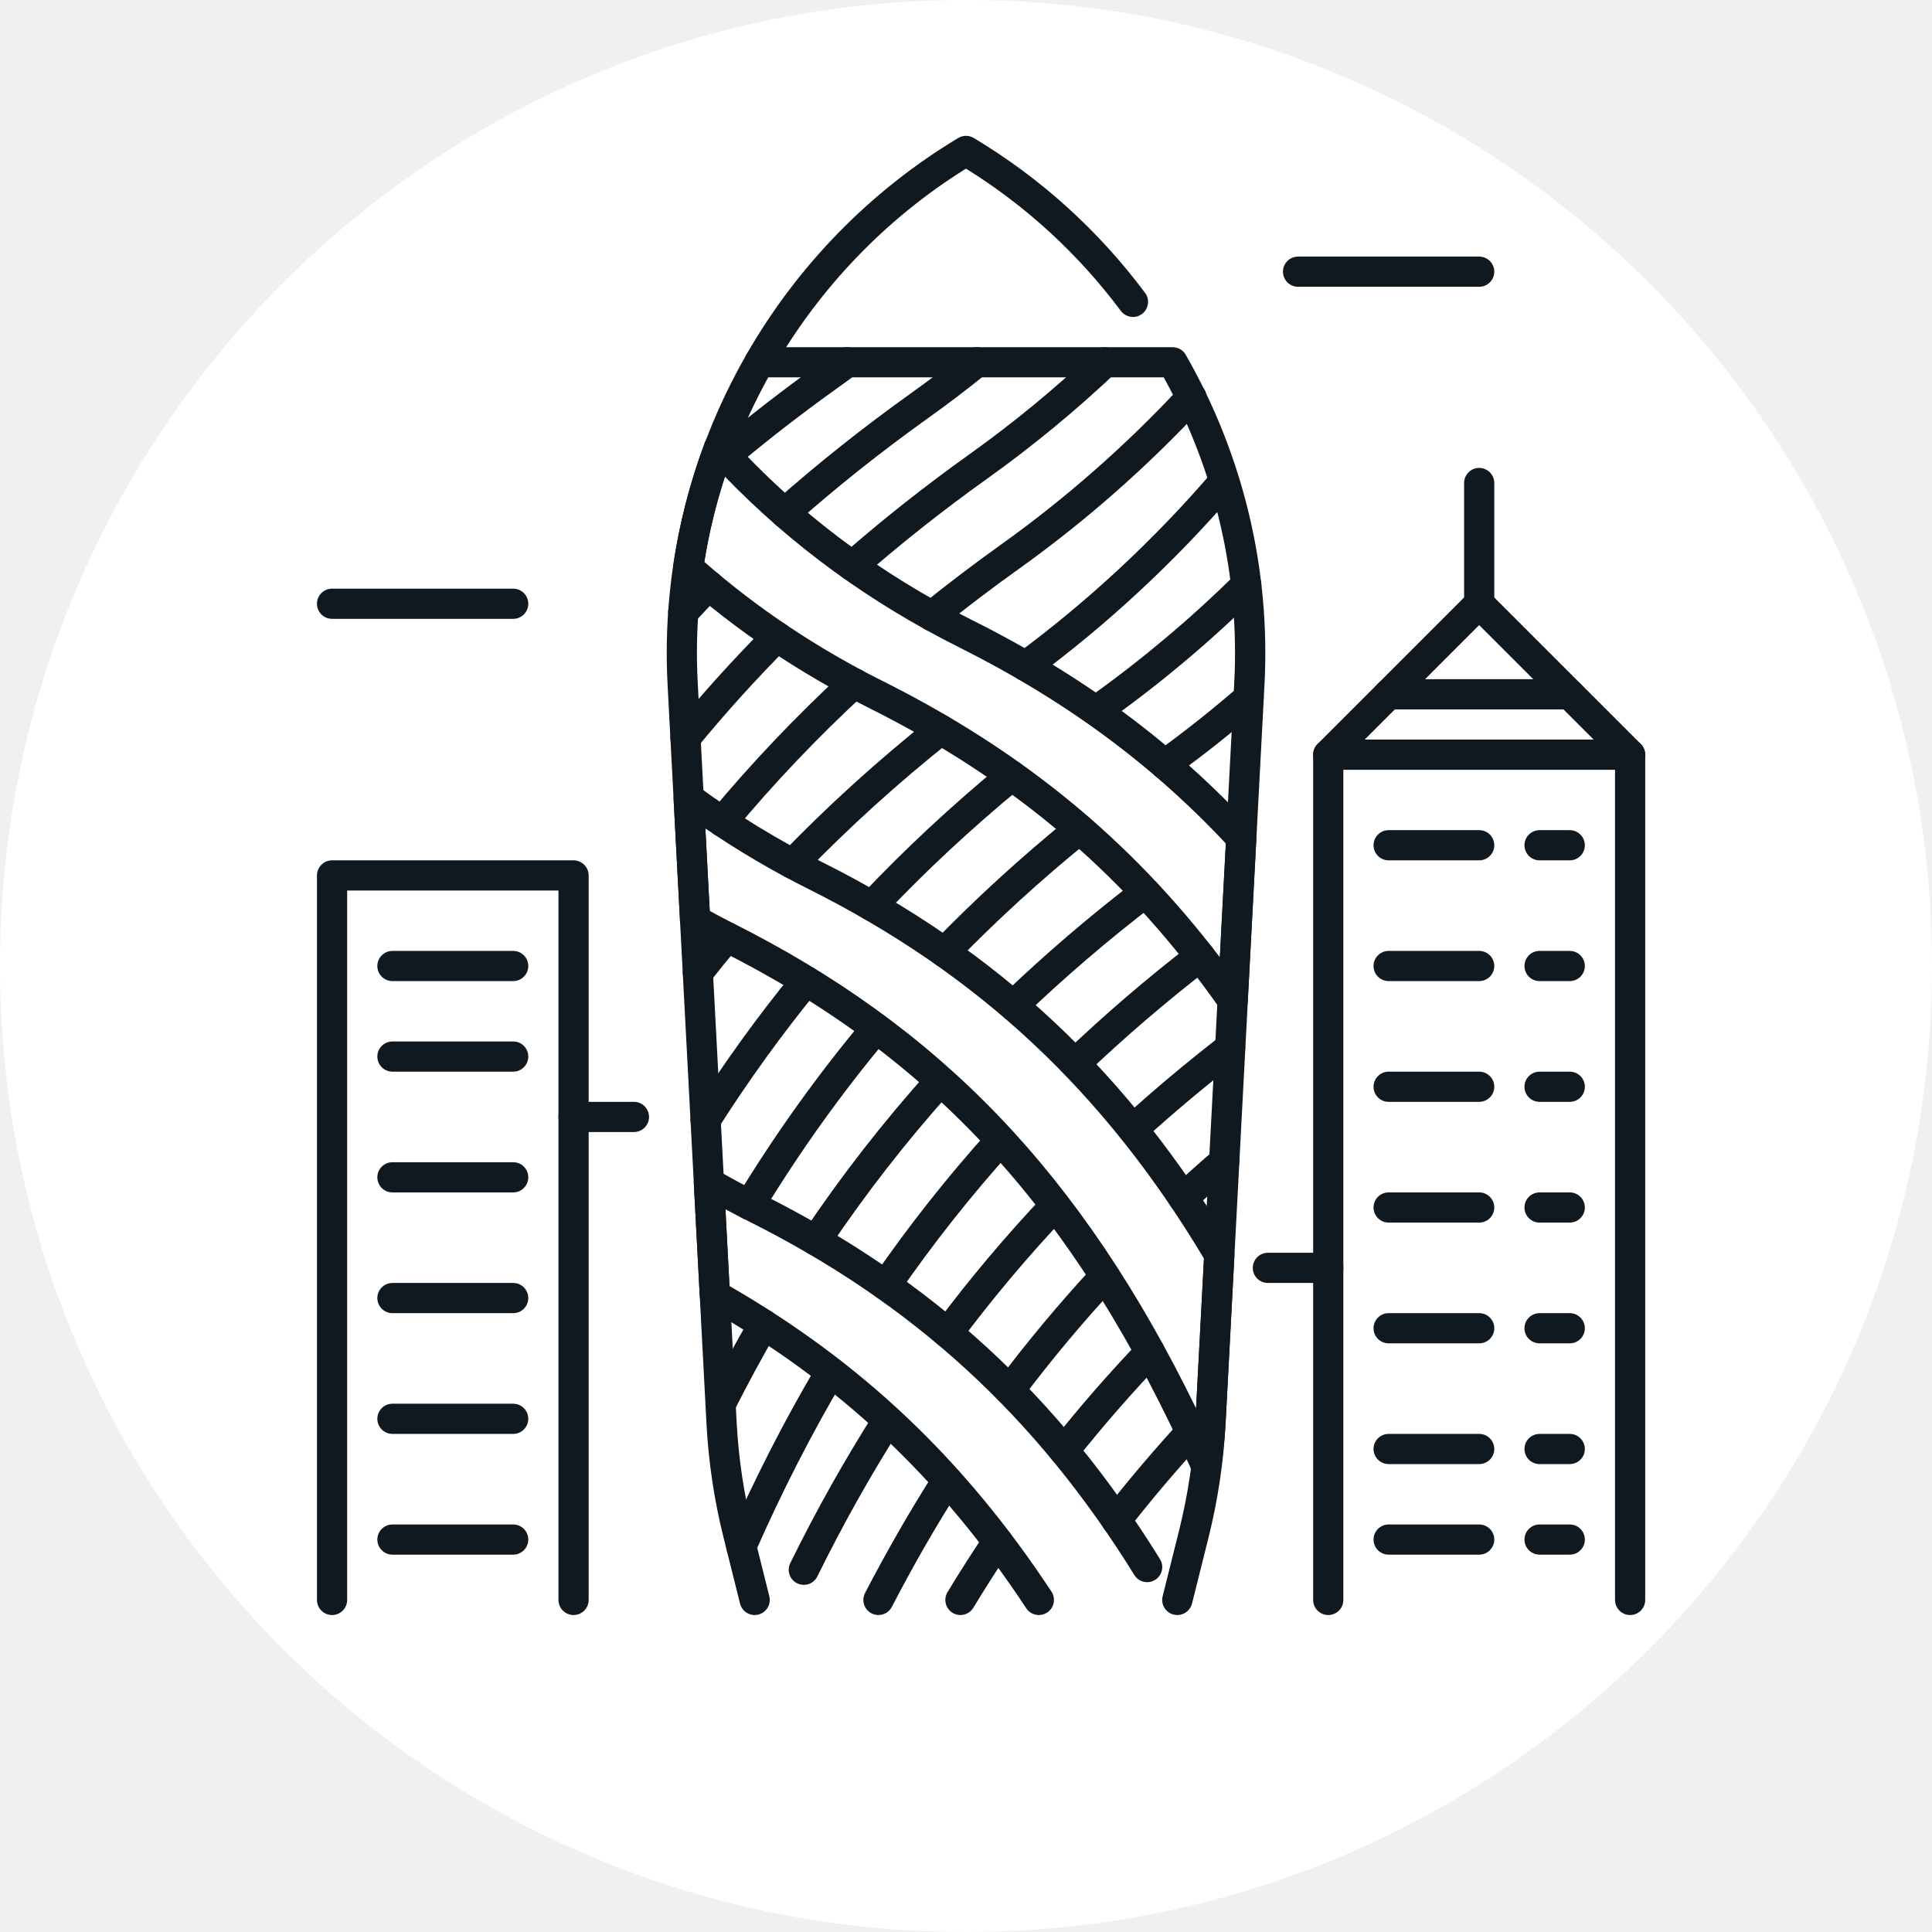
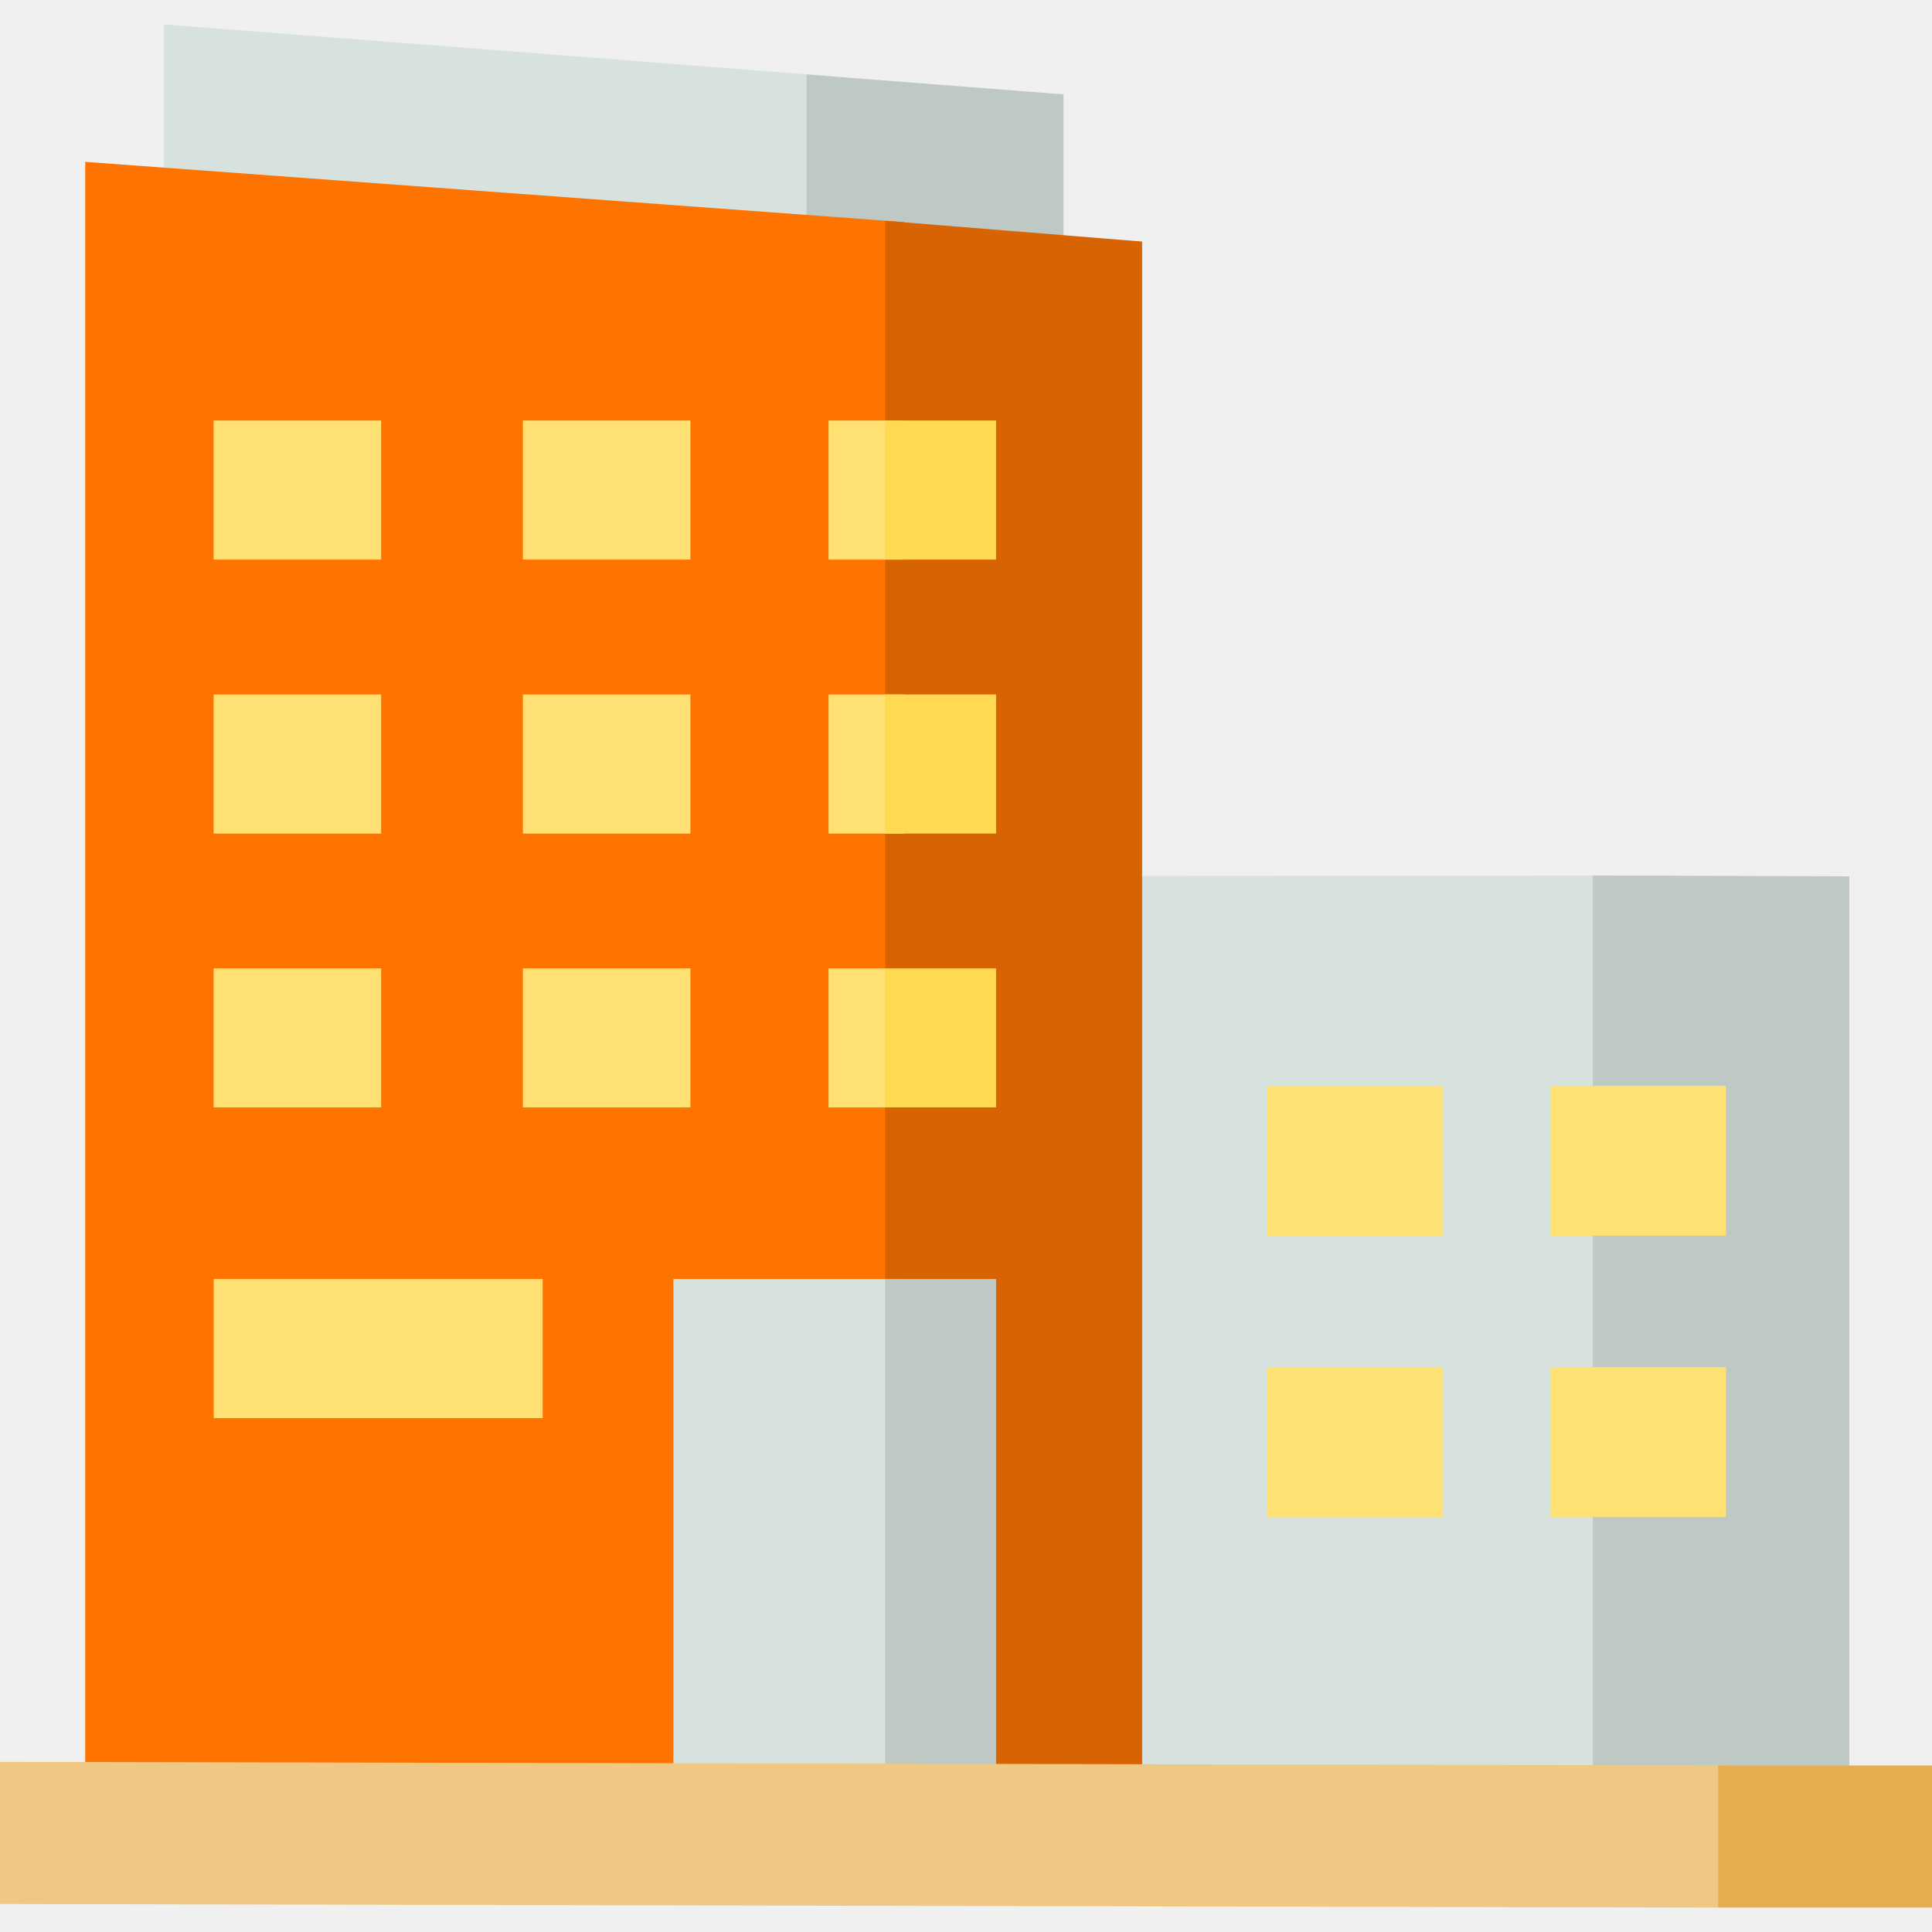
- <svg xmlns="http://www.w3.org/2000/svg" id="Layer_1" style="enable-background:new 0 0 64 64;" version="1.1" viewBox="0 0 64 64" xml:space="preserve">
-   <style type="text/css">
- 	.st0{fill:#FFFFFF;}
- 	.st1{fill:#101820;}
- </style>
-   <g>
-     <g>
-       <circle class="st0" cx="32" cy="32" r="32" />
+ <svg xmlns="http://www.w3.org/2000/svg" class="icon" width="100" height="100" viewBox="0 0 68.715 66.98">
+   <g id="enterprise-idp-illustration" transform="translate(-1.498 -17.562)">
+     <g id="Group_25" data-name="Group 25" transform="translate(0 17.708)">
+       <g id="Group_23" data-name="Group 23" transform="translate(0 0)">
+         <g id="Group_22" data-name="Group 22" transform="translate(4.529)">
+           <g id="Group_21" data-name="Group 21">
+             <path id="Path_46" data-name="Path 46" d="M232.923,232.749v32.962h25.953V232.718Z" transform="translate(-204.788 -202.593)" fill="#d7e2de" />
+             <path id="Path_47" data-name="Path 47" d="M402.585,232.718v32.993h9.122V232.749Z" transform="translate(-348.964 -202.593)" fill="#bec8c5" />
+             <g id="Group_20" data-name="Group 20">
+               <g id="Group_19" data-name="Group 19">
+                 <g id="Group_14" data-name="Group 14" transform="translate(2.796)">
+                   <path id="Path_48" data-name="Path 48" d="M52.228,17.562v7.444L75.762,26.85V19.389Z" transform="translate(-52.228 -17.708)" fill="#d7e2de" />
+                 </g>
+                 <path id="Path_49" data-name="Path 49" d="M208.636,28.826v7.456l9.14.716V29.536Z" transform="translate(-182.98 -27.193)" fill="#bec8c5" />
+                 <path id="Path_50" data-name="Path 50" d="M61.418,53.877,32.293,51.734v58.375H61.418v-54.7C61.418,54.764,61.906,54.236,61.418,53.877Z" transform="translate(-32.293 -46.991)" fill="#ff7300" />
+                 <path id="Path_51" data-name="Path 51" d="M229.732,66.093v56.278h9.14V66.831Z" transform="translate(-201.281 -59.253)" fill="#d76303" />
+                 <g id="Group_18" data-name="Group 18" transform="translate(4.567 13.943)">
+                   <g id="Group_15" data-name="Group 15">
+                     <path id="Path_52" data-name="Path 52" d="M70.821,122.079H64.863v-4.947h5.958v4.161C70.821,121.727,70.821,122.079,70.821,122.079Z" transform="translate(-64.863 -117.132)" fill="#ffe073" />
+                     <path id="Path_75" data-name="Path 75" d="M70.821,122.079H64.863v-4.947h5.958v4.161C70.821,121.727,70.821,122.079,70.821,122.079Z" transform="translate(-64.863 -107.388)" fill="#ffe073" />
+                     <path id="Path_77" data-name="Path 77" d="M70.821,122.079H64.863v-4.947h5.958v4.161C70.821,121.727,70.821,122.079,70.821,122.079Z" transform="translate(-64.863 -97.648)" fill="#ffe073" />
+                     <path id="Path_54" data-name="Path 54" d="M223.505,117.132h-2.687v4.947h2.687Z" transform="translate(-198.948 -117.132)" fill="#ffe073" />
+                     <path id="Path_78" data-name="Path 78" d="M223.505,117.132h-2.687v4.947h2.687Z" transform="translate(-198.948 -107.388)" fill="#ffe073" />
+                     <path id="Path_79" data-name="Path 79" d="M223.505,117.132h-2.687v4.947h2.687Z" transform="translate(-198.948 -97.648)" fill="#ffe073" />
+                     <path id="Path_73" data-name="Path 73" d="M70.821,122.079H64.863v-4.947h5.958v4.161C70.821,121.727,70.821,122.079,70.821,122.079Z" transform="translate(-53.863 -117.132)" fill="#ffe073" />
+                     <path id="Path_74" data-name="Path 74" d="M70.821,122.079H64.863v-4.947h5.958v4.161C70.821,121.727,70.821,122.079,70.821,122.079Z" transform="translate(-53.863 -107.388)" fill="#ffe073" />
+                     <path id="Path_76" data-name="Path 76" d="M70.821,122.079H64.863v-4.947h5.958v4.161C70.821,121.727,70.821,122.079,70.821,122.079Z" transform="translate(-53.863 -97.648)" fill="#ffe073" />
+                   </g>
+                   <g id="Group_17" data-name="Group 17" transform="translate(0 19.485)">
+                     <path id="Path_59" data-name="Path 59" d="M75.567,339.809h-10.7v-4.947h11.7v4.947Z" transform="translate(-64.864 -323.813)" fill="#ffe073" />
+                   </g>
+                 </g>
+               </g>
+               <path id="Path_62" data-name="Path 62" d="M181.47,334.862V353.5h8.205V334.862Z" transform="translate(-160.55 -290.386)" fill="#d7e2de" />
+               <path id="Path_63" data-name="Path 63" d="M235.174,334.862V353.5h3.945V334.862Z" transform="translate(-206.723 -290.386)" fill="#bec8c5" />
+             </g>
+           </g>
+         </g>
+         <path id="Path_64" data-name="Path 64" d="M1.5,458.107v5.056l61.107.128.241-.322v-4.735Z" transform="translate(0 -396.457)" fill="#efc984" />
+         <path id="Path_65" data-name="Path 65" d="M438.536,458.235h-7.608v5.056h7.608Z" transform="translate(-368.323 -396.457)" fill="#e8ae4d" />
+       </g>
+       <g id="Group_24" data-name="Group 24" transform="translate(32.98 13.943)">
+         <path id="Path_66" data-name="Path 66" d="M239.118,122.079v-4.947h-3.945v4.947h3.945Z" transform="translate(-235.173 -117.132)" fill="#ffd952" />
+         <path id="Path_80" data-name="Path 80" d="M239.118,122.079v-4.947h-3.945v4.947h3.945Z" transform="translate(-235.173 -107.388)" fill="#ffd952" />
+         <path id="Path_81" data-name="Path 81" d="M239.118,122.079v-4.947h-3.945v4.947h3.945Z" transform="translate(-235.173 -97.648)" fill="#ffd952" />
+       </g>
    </g>
-     <g>
-       <path class="st1" d="M25.157,12.5c-0.084,0-0.169-0.021-0.248-0.066c-0.239-0.137-0.323-0.443-0.186-0.683    c1.693-2.958,4.12-5.44,7.02-7.18c0.158-0.095,0.356-0.095,0.515,0c2.213,1.328,4.122,3.054,5.673,5.129    c0.166,0.221,0.12,0.535-0.101,0.7c-0.221,0.166-0.534,0.12-0.7-0.101c-1.413-1.89-3.138-3.475-5.13-4.713    c-2.64,1.643-4.851,3.941-6.409,6.663C25.499,12.41,25.33,12.5,25.157,12.5z" />
-     </g>
-     <g>
-       <path class="st1" d="M40.834,33.642c-0.16,0-0.314-0.077-0.41-0.213c-3.06-4.367-6.761-7.539-11.648-9.982    c-2.309-1.155-4.433-2.59-6.313-4.266c-0.125-0.112-0.187-0.279-0.162-0.446c0.204-1.392,0.555-2.76,1.043-4.067    c0.061-0.164,0.203-0.283,0.374-0.316c0.172-0.031,0.348,0.026,0.464,0.155c2.232,2.46,4.938,4.494,8.041,6.045    c3.652,1.826,6.681,4.073,9.262,6.868c0.092,0.099,0.139,0.231,0.132,0.366l-0.284,5.382c-0.011,0.213-0.157,0.396-0.362,0.454    C40.927,33.636,40.88,33.642,40.834,33.642z M23.332,18.614c1.764,1.541,3.745,2.865,5.892,3.938    c4.605,2.303,8.191,5.234,11.186,9.16l0.199-3.768c-2.466-2.634-5.357-4.761-8.832-6.498c-2.955-1.478-5.563-3.379-7.764-5.659    C23.714,16.708,23.486,17.655,23.332,18.614z" />
-     </g>
-     <g>
-       <path class="st1" d="M39.955,49.049c-0.195,0-0.375-0.114-0.456-0.295c-3.825-8.533-8.527-13.708-15.723-17.306    c-0.287-0.144-0.558-0.292-0.829-0.441l-0.162-0.089c-0.152-0.083-0.25-0.239-0.259-0.412l-0.213-4.04    c-0.01-0.193,0.092-0.375,0.262-0.466c0.169-0.091,0.377-0.078,0.534,0.037c1.294,0.953,2.679,1.799,4.115,2.517    c5.846,2.923,10.167,6.977,13.598,12.757c0.05,0.085,0.074,0.183,0.069,0.282l-0.293,5.566c-0.026,0.487-0.085,0.971-0.146,1.454    c-0.028,0.223-0.201,0.399-0.422,0.432C40.004,49.047,39.979,49.049,39.955,49.049z M23.51,30.174    c0.233,0.128,0.467,0.255,0.713,0.378c6.931,3.465,11.611,8.336,15.399,16.104l0.261-4.965c-3.316-5.54-7.485-9.433-13.107-12.244    l0,0c-1.177-0.588-2.32-1.26-3.41-2.004L23.51,30.174z" />
-     </g>
-     <g>
-       <path class="st1" d="M34.413,53.5c-0.163,0-0.322-0.079-0.418-0.225c-2.837-4.304-6.194-7.463-10.563-9.94    c-0.148-0.084-0.244-0.238-0.253-0.409l-0.195-3.717c-0.009-0.183,0.082-0.356,0.238-0.453c0.156-0.095,0.352-0.098,0.511-0.007    c0.477,0.275,0.971,0.543,1.491,0.803c5.645,2.822,9.839,6.666,13.202,12.096c0.145,0.235,0.073,0.543-0.162,0.688    c-0.234,0.146-0.542,0.073-0.688-0.162c-3.26-5.266-7.327-8.992-12.798-11.728c-0.254-0.127-0.502-0.256-0.746-0.387l0.133,2.542    c4.396,2.538,7.79,5.761,10.666,10.123c0.152,0.231,0.088,0.541-0.142,0.693C34.603,53.473,34.507,53.5,34.413,53.5z" />
-     </g>
-     <g>
-       <path class="st1" d="M23.927,27.719c-0.112,0-0.226-0.038-0.319-0.116c-0.212-0.176-0.241-0.492-0.064-0.704    c1.348-1.621,2.831-3.181,4.406-4.635c0.203-0.187,0.52-0.175,0.707,0.028c0.188,0.203,0.175,0.52-0.028,0.707    c-1.544,1.425-2.996,2.952-4.316,4.54C24.213,27.658,24.071,27.719,23.927,27.719z" />
-     </g>
-     <g>
-       <path class="st1" d="M30.872,20.904c-0.146,0-0.291-0.063-0.39-0.186c-0.173-0.215-0.14-0.53,0.075-0.703    c0.832-0.671,1.707-1.335,2.601-1.974c2.139-1.528,4.139-3.286,5.943-5.224c0.188-0.201,0.506-0.212,0.707-0.025    c0.202,0.188,0.213,0.504,0.025,0.707c-1.85,1.986-3.9,3.788-6.094,5.355c-0.877,0.627-1.737,1.279-2.554,1.938    C31.093,20.868,30.981,20.904,30.872,20.904z" />
-     </g>
-     <g>
-       <path class="st1" d="M22.707,24.944c-0.111,0-0.224-0.037-0.317-0.114c-0.213-0.175-0.244-0.49-0.069-0.704    c0.957-1.166,1.986-2.304,3.061-3.385c0.195-0.195,0.512-0.197,0.707-0.002c0.196,0.194,0.197,0.511,0.002,0.707    c-1.052,1.059-2.06,2.174-2.997,3.315C22.995,24.882,22.852,24.944,22.707,24.944z" />
-     </g>
-     <g>
-       <path class="st1" d="M28.236,19.25c-0.139,0-0.277-0.058-0.376-0.17c-0.182-0.208-0.161-0.524,0.046-0.706    c1.316-1.153,2.735-2.274,4.216-3.332c1.447-1.033,2.838-2.179,4.137-3.405c0.201-0.188,0.518-0.18,0.707,0.021    c0.189,0.201,0.18,0.517-0.021,0.707c-1.332,1.257-2.759,2.432-4.243,3.491c-1.455,1.04-2.847,2.14-4.138,3.271    C28.471,19.208,28.354,19.25,28.236,19.25z" />
-     </g>
-     <g>
-       <path class="st1" d="M22.633,20.779c-0.122,0-0.244-0.044-0.34-0.134c-0.202-0.188-0.214-0.504-0.026-0.707    c0.278-0.299,0.561-0.597,0.851-0.894c0.194-0.196,0.51-0.2,0.707-0.008c0.198,0.193,0.202,0.51,0.009,0.707    c-0.284,0.291-0.562,0.583-0.834,0.875C22.9,20.725,22.767,20.779,22.633,20.779z" />
-     </g>
-     <g>
-       <path class="st1" d="M26,17.488c-0.138,0-0.275-0.057-0.374-0.168c-0.183-0.207-0.165-0.522,0.042-0.706    c1.396-1.24,2.907-2.442,4.49-3.573c0.636-0.454,1.268-0.936,1.88-1.43c0.215-0.173,0.53-0.14,0.703,0.074    c0.174,0.215,0.141,0.53-0.074,0.703c-0.627,0.507-1.276,1.001-1.928,1.466c-1.555,1.111-3.038,2.291-4.407,3.507    C26.236,17.447,26.118,17.488,26,17.488z" />
-     </g>
-     <g>
-       <path class="st1" d="M24.041,15.589c-0.143,0-0.284-0.061-0.383-0.178c-0.178-0.211-0.15-0.527,0.061-0.705    c1.086-0.914,2.244-1.811,3.439-2.665c0.205-0.146,0.407-0.294,0.606-0.442c0.221-0.166,0.535-0.118,0.7,0.103    c0.165,0.222,0.119,0.535-0.103,0.7c-0.205,0.152-0.412,0.304-0.623,0.454c-1.174,0.839-2.31,1.719-3.376,2.616    C24.268,15.55,24.154,15.589,24.041,15.589z" />
-     </g>
-     <g>
-       <path class="st1" d="M23.117,32.723c-0.108,0-0.217-0.035-0.308-0.106c-0.217-0.17-0.255-0.485-0.085-0.702    c0.314-0.401,0.638-0.8,0.972-1.196c0.178-0.211,0.493-0.239,0.704-0.062c0.212,0.177,0.239,0.493,0.062,0.704    c-0.326,0.389-0.643,0.779-0.95,1.171C23.412,32.657,23.265,32.723,23.117,32.723z" />
-     </g>
-     <g>
-       <path class="st1" d="M26.26,29.116c-0.125,0-0.25-0.046-0.347-0.14c-0.199-0.192-0.205-0.508-0.013-0.707    c1.514-1.57,3.179-3.08,4.949-4.487c0.216-0.173,0.531-0.137,0.703,0.08s0.136,0.531-0.08,0.703    c-1.736,1.381-3.368,2.861-4.852,4.399C26.521,29.065,26.391,29.116,26.26,29.116z" />
-     </g>
-     <g>
-       <path class="st1" d="M33.976,22.565c-0.153,0-0.305-0.07-0.402-0.203c-0.165-0.222-0.118-0.535,0.104-0.699    c2.362-1.746,4.542-3.773,6.48-6.026c0.179-0.209,0.496-0.233,0.705-0.053c0.209,0.18,0.233,0.496,0.053,0.705    c-1.986,2.309-4.222,4.387-6.643,6.177C34.184,22.533,34.079,22.565,33.976,22.565z" />
-     </g>
-     <g>
-       <path class="st1" d="M23.373,37.601c-0.092,0-0.185-0.025-0.268-0.078c-0.233-0.148-0.302-0.457-0.154-0.69    c1.029-1.62,2.16-3.186,3.361-4.653c0.174-0.213,0.489-0.245,0.704-0.07c0.213,0.175,0.245,0.49,0.07,0.704    c-1.175,1.436-2.282,2.969-3.291,4.555C23.7,37.519,23.539,37.601,23.373,37.601z" />
-     </g>
-     <g>
-       <path class="st1" d="M28.883,30.511c-0.123,0-0.247-0.045-0.343-0.136c-0.201-0.189-0.21-0.506-0.021-0.707    c1.433-1.52,3.006-2.986,4.675-4.357c0.214-0.176,0.529-0.144,0.704,0.069c0.175,0.213,0.145,0.528-0.069,0.704    c-1.637,1.345-3.179,2.782-4.583,4.271C29.148,30.458,29.016,30.511,28.883,30.511z" />
-     </g>
-     <g>
-       <path class="st1" d="M36.367,23.968c-0.158,0-0.31-0.056-0.397-0.177c-0.161-0.225-0.181-0.485,0.043-0.646    c0,0,0.145-0.104,0.146-0.104c1.686-1.205,3.292-2.557,4.774-4.02c0.196-0.194,0.512-0.192,0.707,0.005    c0.194,0.196,0.192,0.513-0.005,0.707c-1.519,1.5-3.166,2.887-4.896,4.122C36.636,23.929,36.5,23.968,36.367,23.968z" />
-     </g>
-     <g>
-       <path class="st1" d="M24.832,40.416c-0.088,0-0.178-0.023-0.259-0.073c-0.236-0.144-0.311-0.451-0.167-0.687    c1.269-2.085,2.692-4.073,4.231-5.909c0.178-0.21,0.493-0.24,0.705-0.062c0.211,0.178,0.239,0.493,0.062,0.705    c-1.507,1.797-2.901,3.744-4.143,5.786C25.166,40.33,25.001,40.416,24.832,40.416z" />
-     </g>
-     <g>
-       <path class="st1" d="M31.294,32.044c-0.125,0-0.251-0.047-0.348-0.141c-0.199-0.192-0.204-0.509-0.012-0.707    c1.389-1.434,2.906-2.819,4.509-4.118c0.215-0.173,0.529-0.14,0.704,0.074c0.174,0.215,0.141,0.53-0.074,0.704    c-1.573,1.273-3.06,2.631-4.42,4.036C31.556,31.994,31.425,32.044,31.294,32.044z" />
-     </g>
-     <g>
-       <path class="st1" d="M38.589,25.823c-0.155,0-0.308-0.072-0.406-0.207c-0.162-0.224-0.111-0.537,0.112-0.698    c0.941-0.68,1.862-1.41,2.739-2.17c0.208-0.182,0.524-0.159,0.705,0.05c0.181,0.208,0.159,0.524-0.05,0.705    c-0.898,0.78-1.843,1.529-2.808,2.226C38.792,25.792,38.69,25.823,38.589,25.823z" />
-     </g>
-     <g>
-       <path class="st1" d="M23.869,47.018c-0.076,0-0.153-0.017-0.225-0.054c-0.246-0.125-0.345-0.425-0.221-0.672    c0.459-0.909,0.943-1.805,1.44-2.665c0.138-0.24,0.444-0.322,0.683-0.183c0.239,0.138,0.321,0.444,0.183,0.683    c-0.488,0.844-0.963,1.724-1.414,2.616C24.228,46.917,24.051,47.018,23.869,47.018z" />
-     </g>
-     <g>
-       <path class="st1" d="M27.029,41.596c-0.096,0-0.192-0.027-0.278-0.085c-0.229-0.154-0.29-0.464-0.136-0.694    c1.259-1.876,2.659-3.674,4.161-5.341c0.185-0.207,0.5-0.222,0.706-0.037c0.205,0.185,0.222,0.501,0.037,0.706    c-1.47,1.633-2.841,3.392-4.074,5.23C27.349,41.518,27.19,41.596,27.029,41.596z" />
-     </g>
-     <g>
-       <path class="st1" d="M33.571,33.808c-0.131,0-0.262-0.051-0.36-0.154c-0.191-0.199-0.185-0.516,0.014-0.707    c1.364-1.311,2.848-2.583,4.409-3.779c0.221-0.167,0.534-0.125,0.701,0.093c0.168,0.219,0.126,0.533-0.093,0.701    c-1.532,1.174-2.987,2.421-4.325,3.706C33.821,33.761,33.696,33.808,33.571,33.808z" />
-     </g>
-     <g>
-       <path class="st1" d="M24.556,51.725c-0.067,0-0.136-0.014-0.202-0.042c-0.252-0.112-0.367-0.407-0.255-0.66    c0.924-2.089,1.899-3.996,2.984-5.828c0.14-0.237,0.449-0.316,0.685-0.176c0.238,0.141,0.316,0.447,0.176,0.685    c-1.063,1.798-2.022,3.671-2.929,5.724C24.931,51.614,24.748,51.725,24.556,51.725z" />
-     </g>
-     <g>
-       <path class="st1" d="M29.346,43.08c-0.098,0-0.197-0.029-0.283-0.088c-0.228-0.157-0.285-0.468-0.128-0.695    c1.167-1.692,2.456-3.324,3.833-4.85c0.185-0.206,0.502-0.221,0.706-0.036c0.205,0.185,0.221,0.501,0.036,0.706    c-1.348,1.494-2.61,3.092-3.752,4.748C29.661,43.004,29.504,43.08,29.346,43.08z" />
-     </g>
-     <g>
-       <path class="st1" d="M35.617,35.731c-0.132,0-0.263-0.052-0.361-0.154c-0.191-0.2-0.184-0.516,0.016-0.707    c1.302-1.245,2.707-2.451,4.176-3.584c0.22-0.168,0.533-0.128,0.702,0.09c0.168,0.219,0.128,0.533-0.09,0.702    c-1.441,1.112-2.819,2.294-4.096,3.515C35.865,35.685,35.741,35.731,35.617,35.731z" />
-     </g>
-     <g>
-       <path class="st1" d="M26.628,52.5c-0.074,0-0.149-0.017-0.221-0.051c-0.248-0.122-0.35-0.422-0.228-0.67    c0.86-1.746,1.803-3.427,2.803-4.996c0.148-0.233,0.459-0.299,0.69-0.153c0.233,0.148,0.302,0.458,0.153,0.69    c-0.98,1.539-1.905,3.188-2.749,4.901C26.99,52.397,26.813,52.5,26.628,52.5z" />
-     </g>
-     <g>
-       <path class="st1" d="M31.399,44.659c-0.104,0-0.208-0.032-0.298-0.099c-0.222-0.165-0.267-0.479-0.102-0.7    c1.106-1.483,2.313-2.917,3.589-4.265c0.19-0.201,0.507-0.208,0.707-0.02c0.201,0.19,0.209,0.506,0.02,0.707    c-1.249,1.319-2.431,2.724-3.514,4.175C31.703,44.59,31.552,44.659,31.399,44.659z" />
-     </g>
-     <g>
-       <path class="st1" d="M37.532,37.909c-0.136,0-0.271-0.055-0.37-0.164c-0.186-0.204-0.171-0.52,0.033-0.706    c1.028-0.936,2.121-1.854,3.25-2.726c0.219-0.17,0.532-0.128,0.701,0.09s0.129,0.532-0.09,0.701    c-1.108,0.856-2.181,1.756-3.189,2.674C37.773,37.866,37.652,37.909,37.532,37.909z" />
-     </g>
-     <g>
-       <path class="st1" d="M29.099,53.5c-0.078,0-0.156-0.018-0.229-0.056c-0.245-0.127-0.341-0.429-0.214-0.674    c0.715-1.38,1.488-2.723,2.296-3.993c0.149-0.233,0.458-0.3,0.69-0.153c0.233,0.148,0.301,0.458,0.153,0.69    c-0.793,1.245-1.551,2.562-2.252,3.916C29.455,53.402,29.28,53.5,29.099,53.5z" />
-     </g>
-     <g>
-       <path class="st1" d="M33.445,46.552c-0.104,0-0.209-0.033-0.299-0.1c-0.221-0.166-0.266-0.479-0.1-0.7    c0.987-1.316,2.059-2.599,3.185-3.813c0.188-0.203,0.504-0.215,0.707-0.026c0.202,0.188,0.214,0.504,0.026,0.707    c-1.103,1.188-2.152,2.444-3.119,3.732C33.748,46.483,33.597,46.552,33.445,46.552z" />
-     </g>
-     <g>
-       <path class="st1" d="M39.201,40.182c-0.134,0-0.268-0.054-0.367-0.16c-0.188-0.203-0.176-0.519,0.027-0.707    c0.442-0.41,0.898-0.817,1.367-1.22c0.211-0.18,0.526-0.156,0.705,0.053c0.18,0.209,0.157,0.525-0.053,0.705    c-0.46,0.396-0.906,0.794-1.34,1.196C39.444,40.138,39.322,40.182,39.201,40.182z" />
-     </g>
-     <g>
-       <path class="st1" d="M31.815,53.5c-0.088,0-0.177-0.023-0.258-0.072c-0.236-0.143-0.312-0.45-0.169-0.687    c0.396-0.654,0.81-1.303,1.243-1.949c0.153-0.229,0.465-0.292,0.694-0.136c0.229,0.154,0.29,0.464,0.136,0.694    c-0.425,0.632-0.83,1.269-1.218,1.909C32.15,53.414,31.984,53.5,31.815,53.5z" />
-     </g>
-     <g>
-       <path class="st1" d="M35.249,48.555c-0.109,0-0.218-0.035-0.31-0.108c-0.216-0.171-0.253-0.486-0.081-0.702    c0.901-1.137,1.868-2.247,2.874-3.299c0.191-0.199,0.508-0.207,0.707-0.016c0.2,0.19,0.207,0.507,0.016,0.707    c-0.984,1.031-1.931,2.117-2.813,3.229C35.542,48.49,35.396,48.555,35.249,48.555z" />
-     </g>
-     <g>
-       <path class="st1" d="M36.98,50.852c-0.107,0-0.216-0.035-0.307-0.106c-0.218-0.169-0.256-0.484-0.086-0.702    c0.784-1.005,1.623-1.994,2.491-2.939c0.188-0.204,0.504-0.216,0.707-0.03c0.203,0.187,0.217,0.503,0.03,0.707    c-0.85,0.925-1.671,1.893-2.439,2.877C37.276,50.786,37.129,50.852,36.98,50.852z" />
-     </g>
-     <g>
-       <path class="st1" d="M19,53.5c-0.276,0-0.5-0.224-0.5-0.5V29.5h-7V53c0,0.276-0.224,0.5-0.5,0.5s-0.5-0.224-0.5-0.5V29    c0-0.276,0.224-0.5,0.5-0.5h8c0.276,0,0.5,0.224,0.5,0.5v24C19.5,53.276,19.276,53.5,19,53.5z" />
-     </g>
-     <g>
-       <path class="st1" d="M21,37.5h-2c-0.276,0-0.5-0.224-0.5-0.5s0.224-0.5,0.5-0.5h2c0.276,0,0.5,0.224,0.5,0.5S21.276,37.5,21,37.5z    " />
-     </g>
-     <g>
-       <path class="st1" d="M54,53.5c-0.276,0-0.5-0.224-0.5-0.5V25.5h-9V53c0,0.276-0.224,0.5-0.5,0.5s-0.5-0.224-0.5-0.5V25    c0-0.276,0.224-0.5,0.5-0.5h10c0.276,0,0.5,0.224,0.5,0.5v28C54.5,53.276,54.276,53.5,54,53.5z" />
-     </g>
-     <g>
-       <path class="st1" d="M44,42.5h-2c-0.276,0-0.5-0.224-0.5-0.5s0.224-0.5,0.5-0.5h2c0.276,0,0.5,0.224,0.5,0.5S44.276,42.5,44,42.5z    " />
-     </g>
-     <g>
-       <path class="st1" d="M54,25.5H44c-0.202,0-0.385-0.122-0.462-0.309c-0.078-0.187-0.035-0.402,0.108-0.545l2-2    C45.74,22.553,45.867,22.5,46,22.5h6c0.133,0,0.26,0.053,0.354,0.146l2,2c0.143,0.143,0.186,0.358,0.108,0.545    C54.385,25.378,54.202,25.5,54,25.5z M45.207,24.5h7.586l-1-1h-5.586L45.207,24.5z" />
-     </g>
-     <g>
-       <path class="st1" d="M52,23.5h-6c-0.202,0-0.385-0.122-0.462-0.309c-0.078-0.187-0.035-0.402,0.108-0.545l3-3    c0.195-0.195,0.512-0.195,0.707,0l3,3c0.143,0.143,0.186,0.358,0.108,0.545C52.385,23.378,52.202,23.5,52,23.5z M47.207,22.5    h3.586L49,20.707L47.207,22.5z" />
-     </g>
-     <g>
-       <path class="st1" d="M49,20.5c-0.276,0-0.5-0.224-0.5-0.5v-4c0-0.276,0.224-0.5,0.5-0.5s0.5,0.224,0.5,0.5v4    C49.5,20.276,49.276,20.5,49,20.5z" />
-     </g>
-     <g>
-       <path class="st1" d="M17,32.5h-4c-0.276,0-0.5-0.224-0.5-0.5s0.224-0.5,0.5-0.5h4c0.276,0,0.5,0.224,0.5,0.5S17.276,32.5,17,32.5z    " />
-     </g>
-     <g>
-       <path class="st1" d="M17,35.5h-4c-0.276,0-0.5-0.224-0.5-0.5s0.224-0.5,0.5-0.5h4c0.276,0,0.5,0.224,0.5,0.5S17.276,35.5,17,35.5z    " />
-     </g>
-     <g>
-       <path class="st1" d="M17,39.5h-4c-0.276,0-0.5-0.224-0.5-0.5s0.224-0.5,0.5-0.5h4c0.276,0,0.5,0.224,0.5,0.5S17.276,39.5,17,39.5z    " />
-     </g>
-     <g>
-       <path class="st1" d="M17,43.5h-4c-0.276,0-0.5-0.224-0.5-0.5s0.224-0.5,0.5-0.5h4c0.276,0,0.5,0.224,0.5,0.5S17.276,43.5,17,43.5z    " />
-     </g>
-     <g>
-       <path class="st1" d="M17,47.5h-4c-0.276,0-0.5-0.224-0.5-0.5s0.224-0.5,0.5-0.5h4c0.276,0,0.5,0.224,0.5,0.5S17.276,47.5,17,47.5z    " />
-     </g>
-     <g>
-       <path class="st1" d="M17,51.5h-4c-0.276,0-0.5-0.224-0.5-0.5s0.224-0.5,0.5-0.5h4c0.276,0,0.5,0.224,0.5,0.5S17.276,51.5,17,51.5z    " />
-     </g>
-     <g>
-       <path class="st1" d="M49,28.5h-3c-0.276,0-0.5-0.224-0.5-0.5s0.224-0.5,0.5-0.5h3c0.276,0,0.5,0.224,0.5,0.5S49.276,28.5,49,28.5z    " />
-     </g>
-     <g>
-       <path class="st1" d="M52,28.5h-1c-0.276,0-0.5-0.224-0.5-0.5s0.224-0.5,0.5-0.5h1c0.276,0,0.5,0.224,0.5,0.5S52.276,28.5,52,28.5z    " />
-     </g>
-     <g>
-       <path class="st1" d="M49,32.5h-3c-0.276,0-0.5-0.224-0.5-0.5s0.224-0.5,0.5-0.5h3c0.276,0,0.5,0.224,0.5,0.5S49.276,32.5,49,32.5z    " />
-     </g>
-     <g>
-       <path class="st1" d="M52,32.5h-1c-0.276,0-0.5-0.224-0.5-0.5s0.224-0.5,0.5-0.5h1c0.276,0,0.5,0.224,0.5,0.5S52.276,32.5,52,32.5z    " />
-     </g>
-     <g>
-       <path class="st1" d="M49,36.5h-3c-0.276,0-0.5-0.224-0.5-0.5s0.224-0.5,0.5-0.5h3c0.276,0,0.5,0.224,0.5,0.5S49.276,36.5,49,36.5z    " />
-     </g>
-     <g>
-       <path class="st1" d="M52,36.5h-1c-0.276,0-0.5-0.224-0.5-0.5s0.224-0.5,0.5-0.5h1c0.276,0,0.5,0.224,0.5,0.5S52.276,36.5,52,36.5z    " />
-     </g>
-     <g>
-       <path class="st1" d="M49,40.5h-3c-0.276,0-0.5-0.224-0.5-0.5s0.224-0.5,0.5-0.5h3c0.276,0,0.5,0.224,0.5,0.5S49.276,40.5,49,40.5z    " />
-     </g>
-     <g>
-       <path class="st1" d="M52,40.5h-1c-0.276,0-0.5-0.224-0.5-0.5s0.224-0.5,0.5-0.5h1c0.276,0,0.5,0.224,0.5,0.5S52.276,40.5,52,40.5z    " />
-     </g>
-     <g>
-       <path class="st1" d="M49,44.5h-3c-0.276,0-0.5-0.224-0.5-0.5s0.224-0.5,0.5-0.5h3c0.276,0,0.5,0.224,0.5,0.5S49.276,44.5,49,44.5z    " />
-     </g>
-     <g>
-       <path class="st1" d="M52,44.5h-1c-0.276,0-0.5-0.224-0.5-0.5s0.224-0.5,0.5-0.5h1c0.276,0,0.5,0.224,0.5,0.5S52.276,44.5,52,44.5z    " />
-     </g>
-     <g>
-       <path class="st1" d="M49,48.5h-3c-0.276,0-0.5-0.224-0.5-0.5s0.224-0.5,0.5-0.5h3c0.276,0,0.5,0.224,0.5,0.5S49.276,48.5,49,48.5z    " />
-     </g>
-     <g>
-       <path class="st1" d="M52,48.5h-1c-0.276,0-0.5-0.224-0.5-0.5s0.224-0.5,0.5-0.5h1c0.276,0,0.5,0.224,0.5,0.5S52.276,48.5,52,48.5z    " />
-     </g>
-     <g>
-       <path class="st1" d="M49,51.5h-3c-0.276,0-0.5-0.224-0.5-0.5s0.224-0.5,0.5-0.5h3c0.276,0,0.5,0.224,0.5,0.5S49.276,51.5,49,51.5z    " />
-     </g>
-     <g>
-       <path class="st1" d="M52,51.5h-1c-0.276,0-0.5-0.224-0.5-0.5s0.224-0.5,0.5-0.5h1c0.276,0,0.5,0.224,0.5,0.5S52.276,51.5,52,51.5z    " />
-     </g>
-     <g>
-       <path class="st1" d="M17,20.5h-6c-0.276,0-0.5-0.224-0.5-0.5s0.224-0.5,0.5-0.5h6c0.276,0,0.5,0.224,0.5,0.5S17.276,20.5,17,20.5z    " />
-     </g>
-     <g>
-       <path class="st1" d="M39,53.5c-0.04,0-0.081-0.005-0.122-0.015c-0.268-0.067-0.431-0.338-0.364-0.606l0.546-2.185    c0.293-1.175,0.474-2.383,0.537-3.589l1.289-24.486c0.186-3.526-0.622-7.019-2.336-10.119H25.449    c-1.715,3.1-2.522,6.593-2.336,10.119l1.289,24.486c0.063,1.207,0.244,2.414,0.537,3.589l0.546,2.185    c0.067,0.268-0.096,0.539-0.364,0.606c-0.269,0.066-0.539-0.096-0.606-0.364l-0.546-2.185c-0.31-1.237-0.5-2.509-0.566-3.779    l-1.289-24.485c-0.2-3.815,0.702-7.591,2.609-10.92c0.089-0.156,0.255-0.251,0.434-0.251h13.688c0.179,0,0.345,0.096,0.434,0.251    c1.907,3.329,2.809,7.105,2.609,10.92l-1.289,24.486c-0.066,1.27-0.257,2.542-0.566,3.779l-0.546,2.185    C39.428,53.349,39.225,53.5,39,53.5z" />
-     </g>
-     <g>
-       <path class="st1" d="M49,9.5h-6c-0.276,0-0.5-0.224-0.5-0.5s0.224-0.5,0.5-0.5h6c0.276,0,0.5,0.224,0.5,0.5S49.276,9.5,49,9.5z" />
+     <g id="Group_28" data-name="Group 28" transform="translate(46.569 55.315)">
+       <g id="Group_26" data-name="Group 26" transform="translate(0 0)">
+         <path id="Path_82" data-name="Path 82" d="M71.1,122.462h-6.24v-5.33H71.1v4.483C71.1,122.083,71.1,122.462,71.1,122.462Z" transform="translate(-64.863 -117.131)" fill="#ffe073" />
+         <path id="Path_83" data-name="Path 83" d="M71.1,122.462h-6.24v-5.33H71.1v4.483C71.1,122.083,71.1,122.462,71.1,122.462Z" transform="translate(-64.863 -107.131)" fill="#ffe073" />
+       </g>
+       <g id="Group_27" data-name="Group 27" transform="translate(10.078 0)">
+         <path id="Path_84" data-name="Path 84" d="M71.1,122.462h-6.24v-5.33H71.1v4.483C71.1,122.083,71.1,122.462,71.1,122.462Z" transform="translate(-64.861 -107.131)" fill="#ffe073" />
+         <path id="Path_85" data-name="Path 85" d="M71.1,122.462h-6.24v-5.33H71.1v4.483C71.1,122.083,71.1,122.462,71.1,122.462Z" transform="translate(-64.861 -117.131)" fill="#ffe073" />
+       </g>
    </g>
  </g>
</svg>
